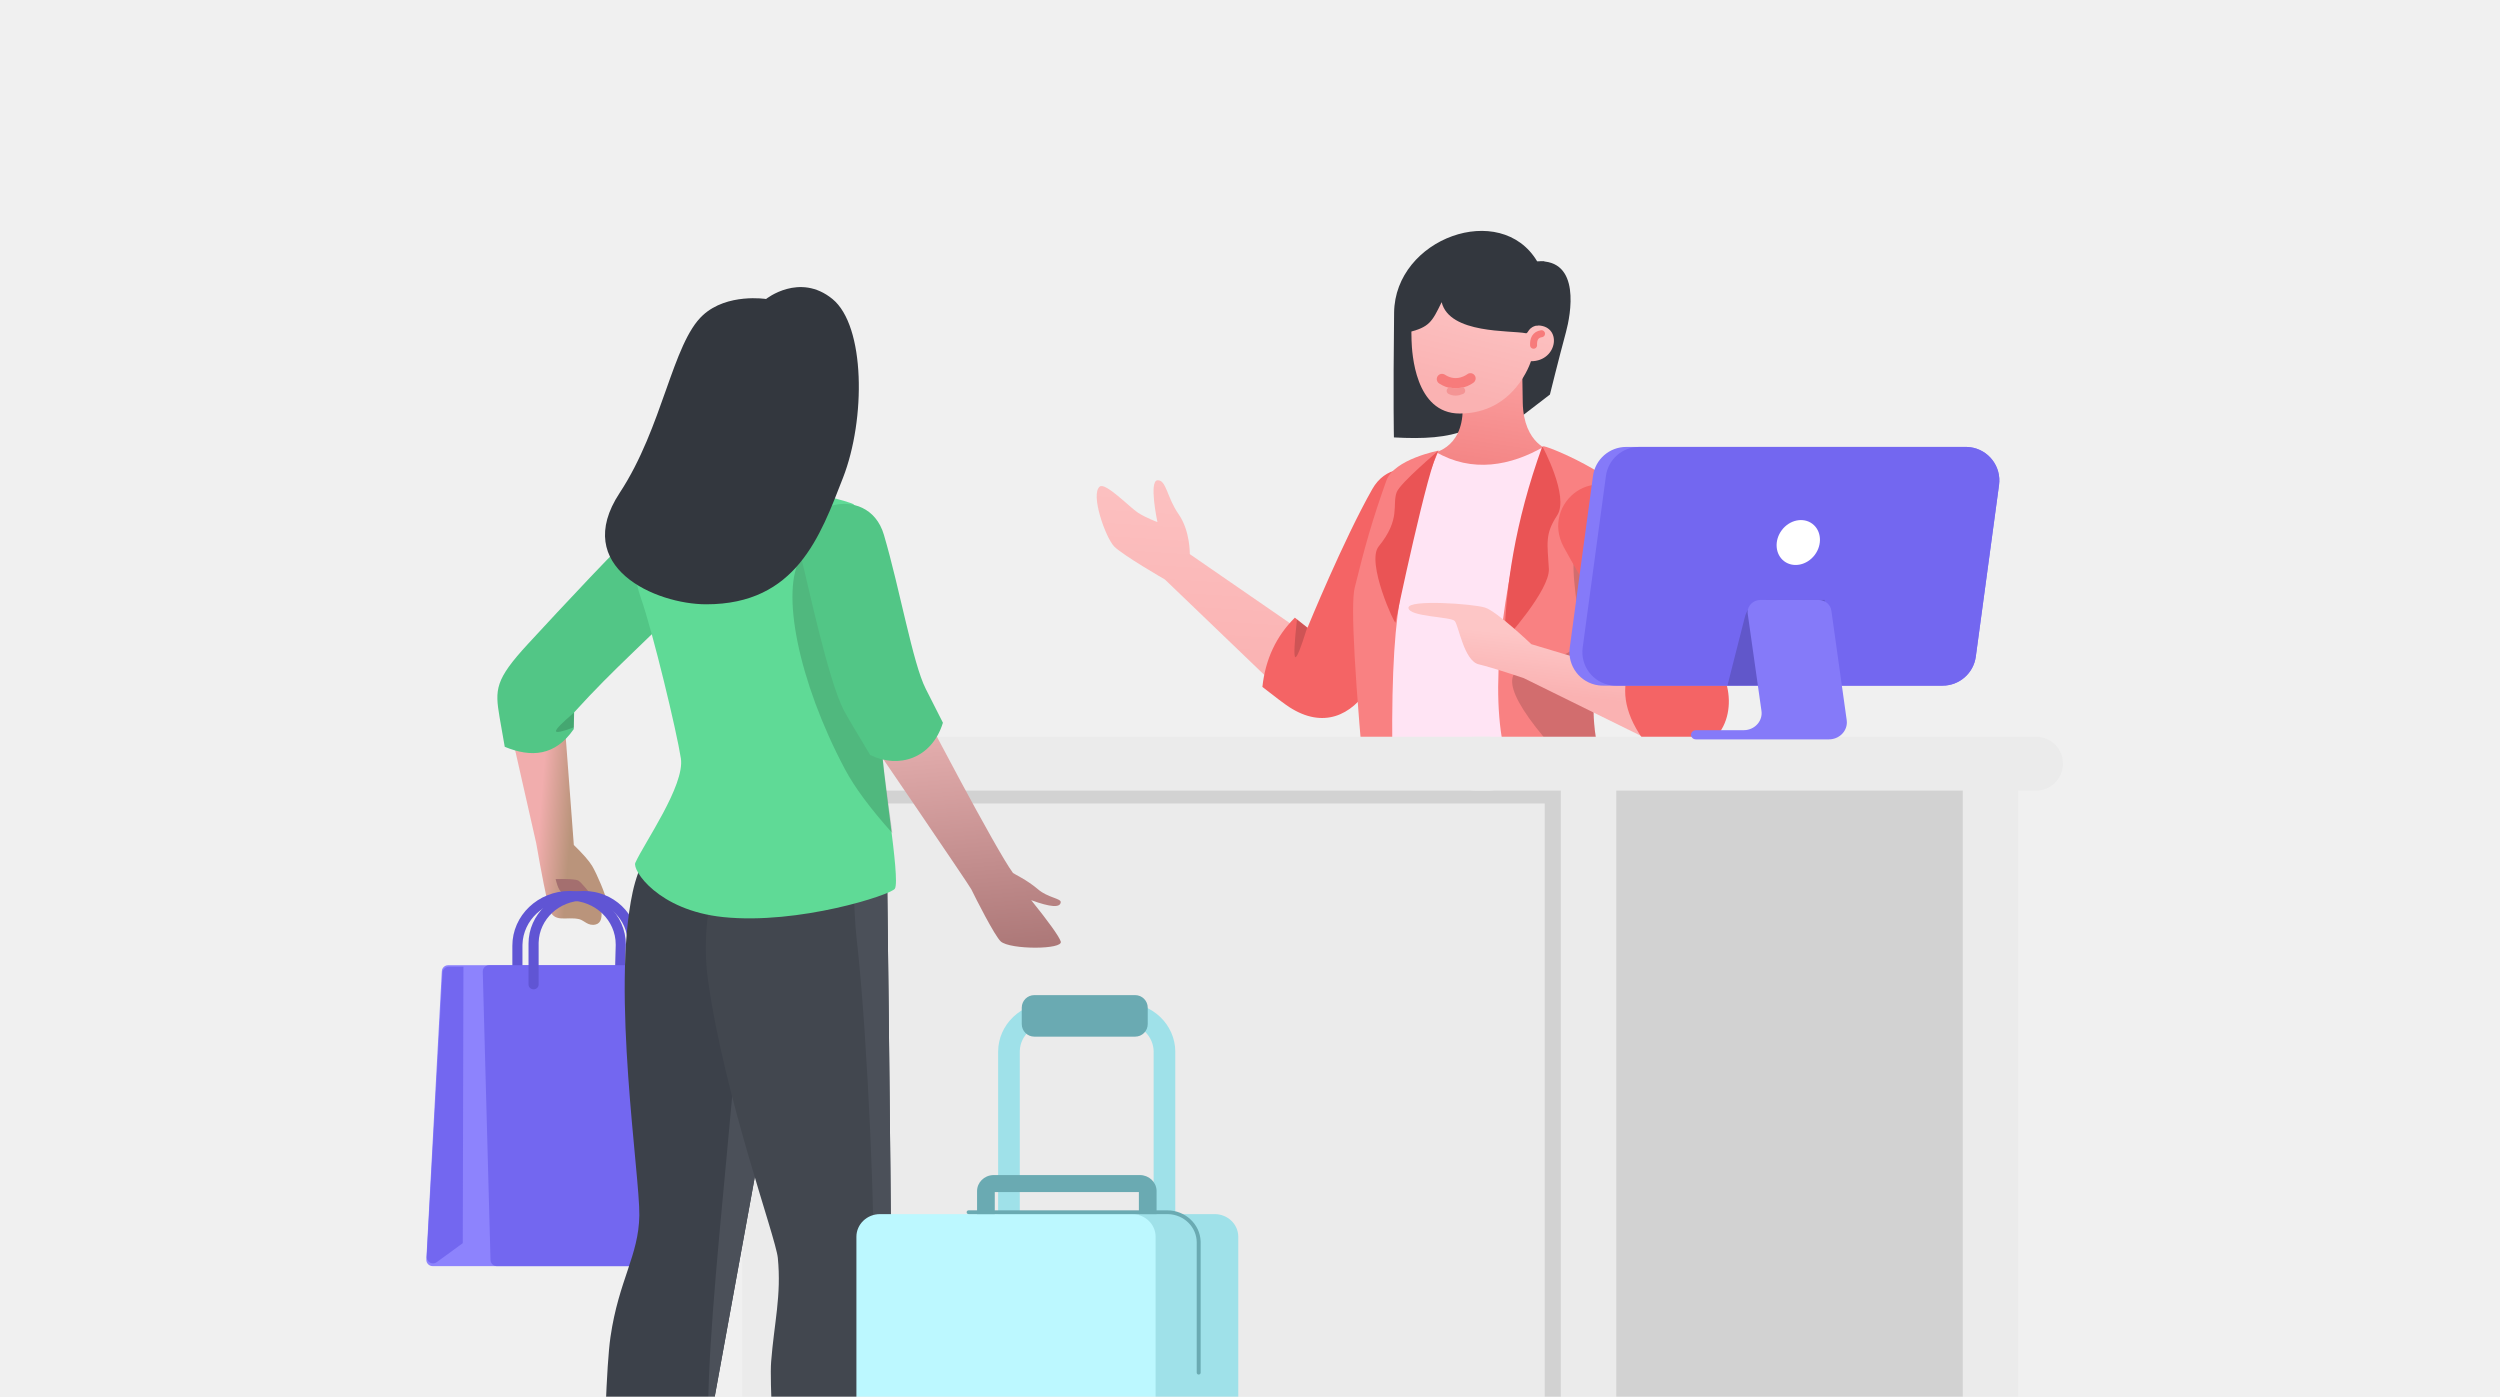
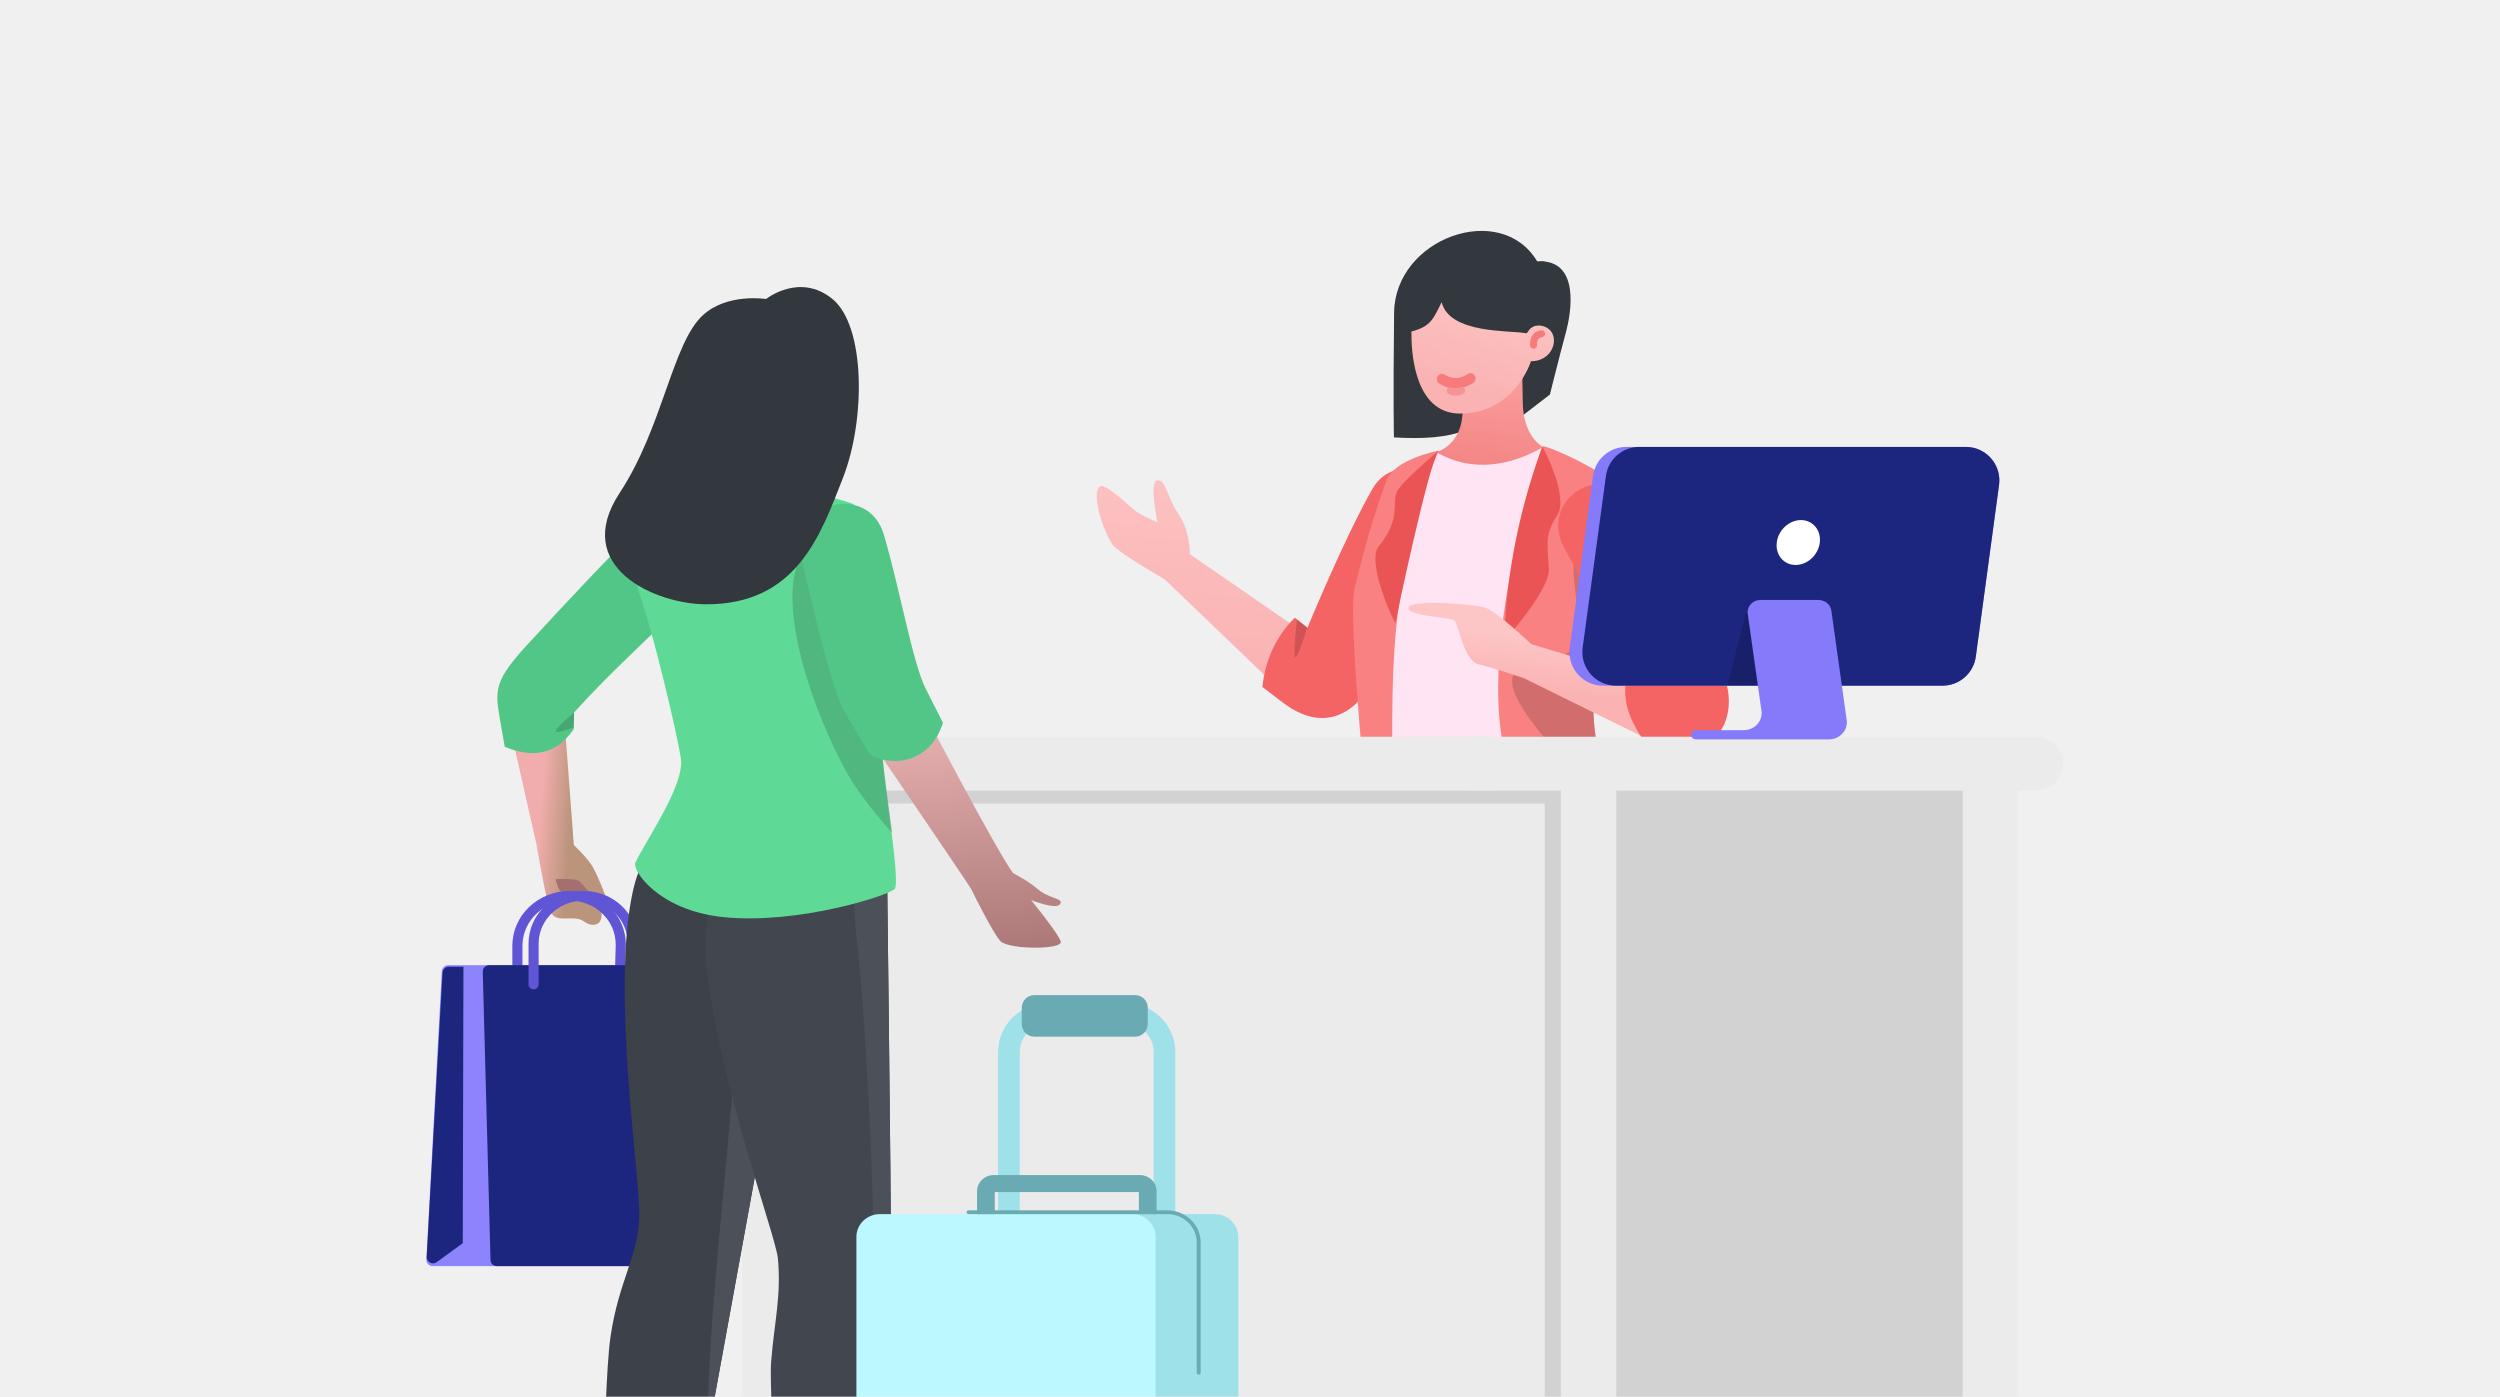
<svg xmlns="http://www.w3.org/2000/svg" xmlns:xlink="http://www.w3.org/1999/xlink" width="358px" height="200px" viewBox="0 0 358 200" version="1.1">
  <defs>
    <path d="M6,0 L352,0 C355.314,-6.08718376e-16 358,2.686 358,6 L358,200 L358,200 L0,200 L0,6 C-4.05812251e-16,2.686 2.686,6.08718376e-16 6,0 Z" id="path-1" />
    <linearGradient x1="100%" y1="28.702%" x2="100%" y2="138.491%" id="linearGradient-3">
      <stop stop-color="#7E1939" offset="0%" />
      <stop stop-color="#E35785" offset="100%" />
    </linearGradient>
    <linearGradient x1="100%" y1="28.702%" x2="100%" y2="96.604%" id="linearGradient-4">
      <stop stop-color="#9C2248" offset="0%" />
      <stop stop-color="#E35785" offset="100%" />
    </linearGradient>
    <linearGradient x1="42.833%" y1="-28.186%" x2="50%" y2="91.05%" id="linearGradient-5">
      <stop stop-color="#FDC6C6" offset="0%" />
      <stop stop-color="#FAB2B2" offset="100%" />
    </linearGradient>
    <linearGradient x1="44.771%" y1="-28.186%" x2="62.919%" y2="121.547%" id="linearGradient-6">
      <stop stop-color="#FFAFAF" offset="0%" />
      <stop stop-color="#F07777" offset="100%" />
    </linearGradient>
    <linearGradient x1="31.713%" y1="-1.016%" x2="55.144%" y2="86.96%" id="linearGradient-7">
      <stop stop-color="#FDC6C6" offset="0%" />
      <stop stop-color="#FAB2B2" offset="100%" />
    </linearGradient>
    <linearGradient x1="42.314%" y1="24.938%" x2="50%" y2="63.158%" id="linearGradient-8">
      <stop stop-color="#FDC6C6" offset="0%" />
      <stop stop-color="#FAB2B2" offset="100%" />
    </linearGradient>
    <linearGradient x1="40.233%" y1="35.954%" x2="59.343%" y2="59.89%" id="linearGradient-9">
      <stop stop-color="#F1ADAD" offset="0%" />
      <stop stop-color="#BA947B" offset="100%" />
    </linearGradient>
    <linearGradient x1="43.599%" y1="-28.186%" x2="50%" y2="111.154%" id="linearGradient-10">
      <stop stop-color="#FDC6C6" offset="0%" />
      <stop stop-color="#A47070" offset="100%" />
    </linearGradient>
    <linearGradient x1="46.493%" y1="-28.186%" x2="50%" y2="111.154%" id="linearGradient-11">
      <stop stop-color="#FDC6C6" offset="0%" />
      <stop stop-color="#A47070" offset="100%" />
    </linearGradient>
  </defs>
  <g id="📝-Pages-New" stroke="none" stroke-width="1" fill="none" fill-rule="evenodd">
    <g id="Knowledge-Base" transform="translate(-288, -445)">
      <g id="Illustration" transform="translate(288, 445)">
        <mask id="mask-2" fill="white">
          <use xlink:href="#path-1" />
        </mask>
        <g id="Mask" />
        <g mask="url(#mask-2)">
          <g transform="translate(61, 32)">
            <g id="Wom2.4" transform="translate(141, 109) scale(-1, 1) translate(-141, -109) translate(95, 0.5)">
              <g id="LLeg" transform="translate(27.06185, 78.22868)">
                <path d="M-6.88594311e-15,4.37589234e-14 C-6.88594311e-15,4.37589234e-14 6.481,59.226 7.01,64.638 C7.539,70.049 6.481,73.968 6.047,79.557 C5.614,85.146 7.701,120.3 7.701,120.3 C10.77,122.06 14.422,122.405 19.065,120.353 C19.065,120.353 23.329,76.56 23.288,66.586 C23.263,60.636 23.912,0.668 23.912,0.668 L-6.88594311e-15,4.37589234e-14 Z" id="Path" fill="url(#linearGradient-3)" />
                <ellipse id="Oval" fill-opacity="0.192" fill="#FFFFFF" transform="translate(19.72723, 67.04502) rotate(3) translate(-19.72723, -67.04502) " cx="19.727" cy="67.045" rx="2.584" ry="4.004" />
                <path d="M10.356,65.124 C10.888,68.87 9.458,75.967 6.066,86.414 L6.023,84.697 C5.975,82.425 5.973,80.654 6.039,79.671 L6.047,79.557 C6.467,74.154 7.469,70.312 7.058,65.174 L6.969,64.224 C6.746,62.034 6.056,55.61 5.19,47.622 L5.665,48.927 C8.293,56.213 9.857,61.612 10.356,65.124 Z" id="Path" fill-opacity="0.192" fill="#FFFFFF" />
              </g>
              <g id="RLeg" transform="translate(6.460736, 75.74981)">
                <path d="M16.46,0 C16.46,0 9.389,5.966 7.532,14.537 C4.438,28.825 5.995,55.214 5.903,61 C5.816,66.787 3.593,70.278 2.401,78.46 C1.209,86.642 2.389,123.207 2.389,123.207 C5.549,124.992 8.977,125.12 12.745,123.1 L34.878,1.908 L16.46,0 Z" id="Path" fill="url(#linearGradient-4)" />
                <ellipse id="Oval" fill-opacity="0.192" fill="#FFFFFF" transform="translate(17.53921, 68.2922) rotate(5) translate(-17.53921, -68.2922) " cx="17.539" cy="68.292" rx="2.906" ry="4.621" />
                <path d="M11.749,5.325 L14.511,5.681 C12.084,10.027 10.858,19.938 10.833,35.414 L10.833,35.905 C10.833,59.305 6.321,67.548 4.505,77.622 L4.451,77.927 C3.364,84.174 2.55,94.185 2.008,107.959 L1.953,104.544 C1.802,94.138 1.799,82.595 2.401,78.46 C3.593,70.278 5.816,66.787 5.903,61 L5.907,60.425 C5.906,53.641 4.53,28.396 7.532,14.537 C8.316,10.917 10.03,7.762 11.749,5.325 Z" id="Path" fill-opacity="0.192" fill="#FFFFFF" />
              </g>
              <g id="LArm" transform="translate(41.03859, 34.68479)">
                <path d="M36.581,12.166 C36.581,12.166 36.514,8.825 38.192,6.436 C39.87,4.046 39.937,1.508 41.207,1.591 C42.477,1.674 41.219,7.574 41.219,7.574 C41.219,7.574 42.83,6.987 43.988,6.245 C45.145,5.503 48.655,1.844 49.475,2.492 C50.866,3.597 48.626,9.828 47.406,11.074 C46.182,12.321 40.142,15.803 40.142,15.803 L22.352,32.886 L19.692,23.817 L36.581,12.166 Z" id="Path" fill="url(#linearGradient-5)" />
                <path d="M0.999,10.658 C3.742,16.721 8.763,27.858 10.833,31.181 C13.427,35.343 17.518,37.176 22.307,34.089 C22.975,33.658 24.268,32.689 26.187,31.183 C25.761,27.228 24.211,23.922 21.539,21.265 C20.329,22.218 19.724,22.695 19.724,22.695 C19.724,22.695 14.578,10.12 10.438,2.835 C6.852,-3.468 -3.175,1.44 0.999,10.658 Z" id="Path" fill="#F46465" />
                <path d="M19.778,22.702 C20.699,25.681 21.268,27.085 21.483,26.912 C21.698,26.74 21.616,24.947 21.236,21.534 L19.778,22.702 Z" id="Path" fill-opacity="0.16" fill="#000000" />
              </g>
              <g id="Head" transform="translate(22.61257, 0)">
                <path d="M7.573,21.808 L7.573,27.173 L3.44,24.001 C3.44,24.001 2.17,18.861 1.137,15.043 C0.489,12.649 -1.09,4.547 5.265,4.927 C10.471,-3.821 25.632,1.593 25.752,12.28 C25.898,25.133 25.779,30.138 25.779,30.138 C17.206,30.607 12.381,29.425 7.573,21.808 Z" id="Path" fill="#33373E" />
                <path d="M3.351,32.023 C3.351,32.023 7.196,31.162 7.329,25.157 C7.462,19.152 7.369,17.102 7.369,17.102 L15.837,16.957 C15.837,16.957 15.93,23.649 15.931,26.07 C15.935,31.956 20.475,32.438 20.475,32.438 C20.475,32.438 19.699,37.295 12.026,37.706 C6.034,38.027 3.351,32.023 3.351,32.023 Z" id="Path" fill="url(#linearGradient-6)" />
                <path d="M5.395,14.104 C1.617,13.964 2.233,19.236 6.157,19.229 C6.157,19.229 8.437,26.718 16.351,26.718 C22.778,26.718 23.196,17.99 23.254,16.248 C23.317,14.392 23.325,8.292 23.325,8.292 L5.248,8.284 L5.395,14.104 Z" id="Path" fill="url(#linearGradient-7)" />
                <path d="M5.102,14.069 C6.668,14.315 6.478,15.303 6.904,15.217 C9.065,14.779 17.816,15.357 18.943,10.77 C20.345,13.636 20.687,14.34 23.774,15.109 L23.774,6.712 L4.249,4.927 C4.249,4.927 4.552,13.982 5.102,14.069 Z" id="Path" fill="#33373E" />
                <path d="M14.961,21.057 C14.961,21.057 16.284,23.087 18.8,22.407" id="Path" stroke="#F77B7B" stroke-width="1.5" stroke-linecap="round" transform="translate(16.88053, 21.80175) rotate(-18) translate(-16.88053, -21.80175) " />
                <path d="M16.066,23.478 C16.661,23.715 17.226,23.714 17.721,23.439" id="Path" stroke="#F49494" stroke-linecap="round" transform="translate(16.89376, 23.54516) rotate(2) translate(-16.89376, -23.54516) " />
                <path d="M5.578,17.034 C5.806,16.219 5.693,15.504 4.842,15.169" id="Path-8" stroke="#F77B7B" stroke-linecap="round" transform="translate(5.261431, 16.10127) rotate(-13) translate(-5.261431, -16.10127) " />
              </g>
              <g id="Body" transform="translate(12.92147, 30.7926)">
                <path d="M13.901,0.616 C18.726,3.433 24.304,4.465 29.496,1.407 C37.97,17.333 40.082,36.336 38.044,57.34 C25.687,62.003 15.302,61.086 6.461,55.756 L13.901,0.616 Z" id="Path" fill="#FFE4F4" />
                <path d="M14.112,0.629 C22.103,25.581 26.895,60.956 1.938,54.802 C15.195,31.535 -2.827,21.063 1.258,9.038 C2.655,4.927 14.008,0.306 14.112,0.629 Z" id="Path" fill="#F98182" />
                <path d="M5.099,10.99 C14.131,12.289 6.685,27.321 9.667,29.585 C12.648,31.85 17.837,32.094 18.396,33.477 C19.521,36.258 14.085,43.277 2.089,54.534 L1.938,54.802 C13.486,34.534 1.3,23.976 0.666,13.642 C2.004,11.641 3.482,10.758 5.099,10.99 Z" id="Path" fill-opacity="0.16" fill="#000000" />
                <path d="M14.22,0.616 C14.22,0.616 10.314,7.804 12.094,10.51 C13.869,13.215 13.492,14.468 13.282,18.161 C13.109,21.236 19.655,28.438 19.655,28.438 C19.463,21.029 18.209,11.626 14.22,0.616 Z" id="Path" fill="#EA5455" />
                <path d="M29.073,1.232 C32.123,8.522 33.589,14.243 34.956,24.944 C35.716,30.886 35.906,39.987 35.526,52.249 L39.294,52.955 C41.09,34.012 41.688,23.321 41.088,20.882 C39.576,14.742 38.552,11.155 36.556,5.543 C35.457,2.462 29.073,1.232 29.073,1.232 Z" id="Path" fill="#F98182" />
                <path d="M29.073,1.232 C29.073,1.232 34.563,5.859 35.069,7.181 C35.76,8.984 34.438,11.016 37.646,14.948 C39.507,17.223 35.266,26.361 35.247,25.845 C35.247,25.703 30.493,3.088 29.073,1.232 Z" id="Path" fill="#EA5455" />
              </g>
              <g id="RArm" transform="translate(0, 36.88954)">
                <path d="M28.712,22.859 C28.712,22.859 33.632,18.163 35.336,17.618 C37.04,17.073 46.373,16.418 46.31,17.65 C46.239,18.969 40.233,18.893 39.677,19.542 C39.122,20.191 38.349,25.243 36.25,25.741 C34.155,26.239 29.811,27.713 29.811,27.713 L10.478,37.235 L12.538,27.714 L28.712,22.859 Z" id="Path" fill="url(#linearGradient-8)" />
                <path d="M13.903,2.975 C8.039,10.865 3.032,22.883 1.11,27.568 C-0.812,32.253 1.127,39.32 9.578,37.933 C10.248,37.823 11.129,37.565 12.221,37.161 C15.328,33.1 15.873,29.614 14.713,26.511 C13.985,26.804 13.62,26.95 13.62,26.95 C13.62,26.95 22.02,12.759 24.071,8.954 C27.497,2.6 19.069,-3.976 13.903,2.975 Z" id="Path" fill="#F46465" />
                <path d="M13.62,26.95 C10.776,28.275 9.533,28.646 9.89,28.063 C10.248,27.48 12.033,26.19 15.245,24.192 L13.62,26.95 Z" id="Path" fill-opacity="0.16" fill="#000000" />
              </g>
            </g>
            <g id="Group-25" transform="translate(37, 73.5)">
              <polygon id="Rectangle" fill="#EBEBEB" points="179.554 2.572 191.016 2.572 191.016 146.657 179.554 146.657" />
              <polygon id="Rectangle" fill="#D2D2D2" points="115.333 2.572 183.071 2.572 183.071 146.657 115.333 146.657" />
              <polygon id="Rectangle" fill="#EBEBEB" points="121.988 2.572 133.451 2.572 133.451 146.657 121.988 146.657" />
              <polygon id="Rectangle" fill="#D2D2D2" points="122.924 2.572 125.505 2.572 125.505 146.657 122.924 146.657" />
              <polygon id="Rectangle" fill="#EBEBEB" points="111.74 2.572 123.203 2.572 123.203 146.657 111.74 146.657" />
              <polygon id="Rectangle" fill="#EBEBEB" points="8.3 2.572 115.258 2.572 115.258 146.657 8.3 146.657" />
              <polygon id="Rectangle" fill="#D2D2D2" points="8.224 1.837 125.303 1.837 125.303 9.555 8.224 9.555" />
              <path d="M3.859,0 L115.118,0 C117.25,4.47172551e-15 118.977,1.728 118.977,3.859 C118.977,5.99 117.25,7.718 115.118,7.718 L3.859,7.718 C1.728,7.718 2.60988004e-16,5.99 0,3.859 C-2.60988004e-16,1.728 1.728,3.91482006e-16 3.859,0 Z" id="Rectangle" fill="#EBEBEB" />
              <path d="M113.296,0 L193.559,0 C195.69,-1.58910568e-14 197.418,1.728 197.418,3.859 C197.418,5.99 195.69,7.718 193.559,7.718 L113.296,7.718 C111.165,7.718 109.438,5.99 109.438,3.859 C109.438,1.728 111.165,3.91482006e-16 113.296,0 Z" id="Rectangle" fill="#EBEBEB" />
            </g>
            <g id="Desktop1" transform="translate(194.5, 53) scale(-1, 1) translate(-194.5, -53) translate(163, 32)">
              <path d="M5.494,-5.53605471e-14 L54.126,-5.53605471e-14 C56.528,-5.66899778e-14 58.56,1.776 58.883,4.156 L62.211,28.74 C62.567,31.367 60.726,33.785 58.099,34.141 C57.885,34.17 57.67,34.184 57.455,34.184 L8.822,34.184 C6.42,34.184 4.388,32.409 4.066,30.028 L0.737,5.444 C0.381,2.817 2.223,0.399 4.85,0.043 C5.063,0.015 5.278,-5.70973333e-14 5.494,-5.53605471e-14 Z" id="Rectangle" fill="#857AF9" />
-               <path d="M5.494,-5.53605471e-14 L52.275,-5.53605471e-14 C54.677,-6.00687253e-14 56.709,1.776 57.031,4.156 L60.36,28.74 C60.716,31.367 58.874,33.785 56.247,34.141 C56.034,34.17 55.819,34.184 55.603,34.184 L8.822,34.184 C6.42,34.184 4.388,32.409 4.066,30.028 L0.737,5.444 C0.381,2.817 2.223,0.399 4.85,0.043 C5.063,0.015 5.278,-5.70973333e-14 5.494,-5.53605471e-14 Z" id="Rectangle" fill="#7367F0" />
+               <path d="M5.494,-5.53605471e-14 L52.275,-5.53605471e-14 C54.677,-6.00687253e-14 56.709,1.776 57.031,4.156 L60.36,28.74 C60.716,31.367 58.874,33.785 56.247,34.141 C56.034,34.17 55.819,34.184 55.603,34.184 L8.822,34.184 C6.42,34.184 4.388,32.409 4.066,30.028 L0.737,5.444 C0.381,2.817 2.223,0.399 4.85,0.043 C5.063,0.015 5.278,-5.70973333e-14 5.494,-5.53605471e-14 Z" id="Rectangle" fill="#1C267E" />
              <path d="M25.714,21.913 L34.026,21.913 C35.49,21.913 36.767,22.906 37.127,24.324 L39.635,34.184 L39.635,34.184 L25.714,34.087 L25.714,21.913 Z" id="Rectangle" fill-opacity="0.16" fill="#000000" />
              <ellipse id="Oval" fill="#FFFFFF" transform="translate(29.4862, 13.68903) rotate(-37) translate(-29.4862, -13.68903) " cx="29.486" cy="13.689" rx="2.952" ry="3.355" />
              <path d="M34.89,21.913 C35.913,21.913 36.742,22.698 36.742,23.666 C36.742,23.736 36.737,23.806 36.729,23.875 L34.757,37.805 C34.568,39.138 35.557,40.363 36.964,40.542 C37.077,40.556 37.191,40.563 37.306,40.563 L44.151,40.563 C44.535,40.563 44.846,40.858 44.846,41.221 C44.846,41.584 44.535,41.878 44.151,41.878 L25.101,41.878 C23.681,41.878 22.529,40.788 22.529,39.443 C22.529,39.336 22.537,39.229 22.552,39.123 L24.747,23.457 C24.859,22.576 25.648,21.913 26.585,21.913 L34.89,21.913 Z" id="Path" fill="#857AF9" />
            </g>
            <g id="Wom4.7" transform="translate(46, 114.5) scale(-1, 1) translate(-46, -114.5) translate(0, 8.5)">
              <g id="RArm" transform="translate(50.82518, 32.53227)">
                <g id="Group-10" transform="translate(21.76113, 42.48585) scale(-1, 1) rotate(-15) translate(-21.76113, -42.48585) translate(16.26113, 24.48585)">
                  <path d="M5.778,23.755 C6.712,25.319 7.297,26.507 7.533,27.316 C7.888,28.53 8.388,32.052 8.222,32.729 C8.111,33.181 7.776,33.387 7.218,33.348 C7.098,34.823 6.652,35.56 5.878,35.56 C4.75,35.56 4.41,34.559 3.788,34.22 C2.099,33.303 0.022,33.923 0.022,31.515 C0.022,29.909 0.229,26.77 0.643,22.097 L1.484,0.553 L10.008,1.369 L5.778,23.755 Z" id="Path-17" fill="url(#linearGradient-9)" />
                  <path d="M7.218,33.348 C6.089,30.618 5.376,29.114 5.077,28.838 C4.779,28.561 3.753,28.214 1.999,27.796 C1.954,29.191 2.176,29.95 2.664,30.075 C3.056,30.175 4.957,31.289 5.932,31.953 C6.263,32.178 6.692,32.643 7.218,33.348 Z" id="Path-18" fill="#A46F6F" />
                </g>
                <path d="M10.101,2.065 C2.983,-4.102 -3.95,4.865 2.662,11.653 C10.052,19.242 13.981,22.39 19.957,28.978 C19.957,28.978 19.976,29.779 20.015,31.379 C22.683,35.242 26.105,35.471 29.896,33.91 C30.27,31.801 30.515,30.398 30.632,29.701 C31.305,25.691 31.326,24.331 26.53,19.137 C21.734,13.944 13.191,4.742 10.101,2.065 Z" id="Path" fill="#52C686" />
                <path d="M19.994,29.03 C21.706,30.489 22.562,31.362 22.562,31.651 C22.562,31.94 21.706,31.764 19.994,31.123 L19.994,29.03 Z" id="Path-24" fill-opacity="0.16" fill="#000000" />
              </g>
              <g id="Group-72" transform="translate(70.5, 114.0481) scale(-1, 1) translate(-70.5, -114.0481) translate(49, 86.54812)">
                <path d="M3.169,11.171 L35.578,11.171 C36.075,11.171 36.478,11.574 36.478,12.071 L36.478,53.361 C36.478,53.858 36.075,54.261 35.578,54.261 L0.95,54.261 C0.453,54.261 0.05,53.858 0.05,53.361 C0.05,53.345 0.05,53.329 0.051,53.313 L2.27,12.023 C2.296,11.546 2.691,11.171 3.169,11.171 Z" id="Rectangle" fill="#8D83FD" />
                <path d="M20.589,0.537 C25.023,0.537 28.618,3.967 28.618,8.198 L28.617,8.296 L28.495,12.847 C28.484,13.228 28.152,13.529 27.752,13.519 C27.379,13.51 27.08,13.233 27.05,12.886 L27.048,12.811 L27.168,8.36 C27.17,8.306 27.17,8.252 27.17,8.198 C27.17,4.73 24.224,1.918 20.589,1.918 C16.91,1.918 13.916,4.717 13.819,8.205 L13.816,8.38 L13.816,12.829 C13.816,13.21 13.492,13.519 13.092,13.519 C12.719,13.519 12.412,13.25 12.373,12.904 L12.369,12.829 L12.369,8.38 C12.369,4.048 16.049,0.537 20.589,0.537 Z" id="Path" fill="#6055D4" />
-                 <path d="M9.031,11.171 L39.1,11.171 C39.578,11.171 39.973,11.546 39.998,12.023 L42.218,53.313 C42.244,53.809 41.864,54.233 41.367,54.26 C41.351,54.261 41.335,54.261 41.319,54.261 L10.14,54.261 C9.653,54.261 9.254,53.873 9.241,53.386 L8.131,12.096 C8.118,11.599 8.51,11.185 9.007,11.172 C9.015,11.172 9.023,11.171 9.031,11.171 Z" id="Rectangle" fill="#7367F0" />
+                 <path d="M9.031,11.171 L39.1,11.171 C39.578,11.171 39.973,11.546 39.998,12.023 L42.218,53.313 C42.244,53.809 41.864,54.233 41.367,54.26 C41.351,54.261 41.335,54.261 41.319,54.261 L10.14,54.261 C9.653,54.261 9.254,53.873 9.241,53.386 L8.131,12.096 C8.118,11.599 8.51,11.185 9.007,11.172 C9.015,11.172 9.023,11.171 9.031,11.171 Z" id="Rectangle" fill="#1C267E" />
                <path d="M22.583,0.537 C26.853,0.537 30.314,3.84 30.314,7.913 L30.312,8.087 L30.167,13.95 C30.158,14.331 29.826,14.633 29.427,14.624 C29.054,14.616 28.753,14.339 28.723,13.993 L28.72,13.917 L28.865,8.055 C28.866,8.008 28.867,7.961 28.867,7.913 C28.867,4.602 26.054,1.918 22.583,1.918 C19.081,1.918 16.23,4.581 16.135,7.901 L16.132,8.073 L16.132,13.934 C16.132,14.315 15.808,14.624 15.408,14.624 C15.035,14.624 14.728,14.355 14.689,14.009 L14.685,13.934 L14.685,8.073 C14.685,3.911 18.221,0.537 22.583,0.537 Z" id="Path" fill="#6055D4" />
-                 <path d="M5.365,11.388 L5.268,50.976 L1.534,53.696 C1.132,53.989 0.569,53.901 0.277,53.499 C0.154,53.331 0.094,53.126 0.105,52.919 L2.366,12.239 C2.393,11.762 2.787,11.388 3.265,11.388 L5.365,11.388 L5.365,11.388 Z" id="Path-98" fill="#7367F0" />
+                 <path d="M5.365,11.388 L5.268,50.976 L1.534,53.696 C1.132,53.989 0.569,53.901 0.277,53.499 C0.154,53.331 0.094,53.126 0.105,52.919 L2.366,12.239 C2.393,11.762 2.787,11.388 3.265,11.388 L5.365,11.388 L5.365,11.388 Z" id="Path-98" fill="#1C267E" />
              </g>
              <g id="RLeg" transform="translate(35.16814, 72.74425)">
                <path d="M0,1.902 L18.341,0 L18.61,0.239 C19.917,1.427 25.598,6.946 27.23,14.489 C30.312,28.73 26.188,55.031 26.279,60.799 C26.366,66.566 29.222,70.046 30.41,78.201 C31.597,86.355 31.709,122.799 31.709,122.799 C28.561,124.579 25.792,124.706 22.039,122.693 L0,1.902 Z" id="Path" fill="#3C414A" />
                <path d="M16.383,91.69 L1.82852956e-14,1.902 L10.197,0.844 C10.652,32.037 16.993,74.2 16.383,91.69 Z" id="Path" fill="#4B5059" />
              </g>
              <g id="LLEg" transform="translate(16.30481, 75.21494)">
                <path d="M9.766,0.666 L30.36,0 L30.514,0.272 C31.514,2.08 36.989,12.668 35.299,24.703 C32.925,41.595 25.605,61.399 25.31,64.424 C24.783,69.818 25.837,73.723 26.269,79.294 C26.7,84.865 23.978,119.903 23.978,119.903 C20.922,121.656 17.286,122.001 12.662,119.956 C10.309,88.228 9.121,69.853 9.101,64.832 C9.07,57.301 9.766,0.666 9.766,0.666 Z" id="Path" fill="#42474F" />
                <path d="M14.003,18.937 L13.865,20.189 C12.444,33.386 11.243,61.414 11.75,65.736 L11.821,66.284 C12.388,71.053 12.237,83.023 11.367,102.196 L10.595,91.191 C9.661,77.563 9.165,68.951 9.106,65.352 L9.101,64.832 C9.07,57.301 9.766,0.666 9.766,0.666 L14.109,0.526 C14.573,7.767 14.538,13.904 14.003,18.937 Z" id="Path" fill="#4B5059" />
              </g>
              <g id="Body" transform="translate(23.25663, 29.18373)">
                <path d="M31.41,2.554 C34.116,6.345 38.624,19.214 38.88,22.109 C39.168,25.448 35.416,30.768 35.354,35.602 C35.299,40.437 38.153,56.222 37.295,57.582 C36.757,58.443 23.533,62.762 12.722,61.644 C3.387,60.678 -0.333,54.909 0.129,53.872 C1.392,51.04 7.25,42.775 6.653,38.917 C6.063,35.059 2.637,20.818 0.936,15.972 C-0.758,11.125 -0.193,6.036 2.969,3.951 C4.534,2.919 8.709,-0.013 16.145,4.42175139e-05 C23.58,0.014 31.201,2.26 31.41,2.554 Z" id="Path" fill="#5FDA96" transform="translate(19.44791, 30.91374) scale(-1, 1) translate(-19.44791, -30.91374) " />
                <path d="M3.265,11.516 L3.951,11.221 C10.141,8.607 13.834,8.234 15.028,10.101 C18.024,14.785 15.441,27.864 8.752,40.456 C7.365,43.068 5.101,46.121 1.96,49.615 L2.177,47.972 C2.794,43.383 3.571,38.147 3.542,35.602 C3.48,30.768 -0.272,25.448 0.016,22.109 C0.156,20.525 1.57,15.953 3.265,11.516 Z" id="Path" fill-opacity="0.16" fill="#000000" />
              </g>
              <g id="Head" transform="translate(32.72671, 8.205586)" fill="url(#linearGradient-10)">
                <path d="M1.84,5.121 C-0.694,5.386 -0.514,9.636 2.571,9.858 C3.201,13.956 5.45,15.908 8.191,16.134 L8.039,22.332 L20.165,22.325 C20.165,22.325 16.75,17.947 16.92,11.953 C17.091,5.958 16.806,0.328 16.806,0.328 L1.1,0.597 L1.84,5.121 Z" id="Path" />
              </g>
              <g id="LArm" transform="translate(0, 31.66065)">
                <path d="M26.786,32.07 C26.786,32.07 15.174,54.537 14.942,55.215 C14.49,56.535 12.43,62.256 11.662,63.14 C10.494,64.482 2.883,65.412 3.142,64.186 C3.307,63.402 4.467,61.273 6.621,57.798 C4.009,59.142 2.621,59.411 2.457,58.604 C2.347,58.066 4.227,57.736 5.46,56.379 C6.858,54.841 8.678,53.721 8.735,53.619 C10.817,49.888 18.762,28.736 18.762,28.736 L26.786,32.07 Z" id="Path" fill="url(#linearGradient-11)" transform="translate(14.61906, 46.74696) rotate(7) translate(-14.61906, -46.74696) " />
                <path d="M26.423,4.427 C24.124,12.255 22.288,22.818 20.443,26.461 C20.141,27.057 19.318,28.683 17.973,31.338 C19.551,36.446 24.287,37.979 28.395,35.946 C30.474,32.504 31.728,30.377 32.156,29.565 C34.41,25.291 37.426,10.913 38.284,7.624 C40.251,0.086 28.723,-3.4 26.423,4.427 Z" id="Path" fill="#52C686" />
              </g>
              <path d="M32.114,30.084 C38.319,20.658 39.641,8.656 44.041,4.627 C47.533,1.43 53.077,2.317 53.077,2.317 C53.077,2.317 57.878,-1.525 62.586,2.317 C67.294,6.159 67.37,19.52 64.096,27.918 C60.823,36.316 57.387,46.036 44.509,46.036 C37.293,46.036 25.105,40.73 32.114,30.084 Z" id="Path" fill="#33373E" transform="translate(48.18928, 23.32264) scale(-1, 1) translate(-48.18928, -23.32264) " />
            </g>
            <g id="Group-113" transform="translate(56, 110.5)">
              <path d="M43.972,1.081 C48.02,1.081 51.301,4.228 51.301,8.11 L51.301,62.179 L25.933,62.179 L25.933,8.11 C25.933,4.228 29.214,1.081 33.261,1.081 L43.972,1.081 Z M43.972,4.055 L33.261,4.055 C30.972,4.055 29.108,5.8 29.035,7.979 L29.033,8.11 L29.033,59.205 L48.201,59.205 L48.201,8.11 C48.201,5.915 46.381,4.127 44.109,4.057 L43.972,4.055 Z" id="Rectangle" fill="#9FE1E9" />
              <path d="M31.115,0 L45.555,0 C46.549,-4.04660118e-16 47.355,0.806 47.355,1.8 L47.355,4.148 C47.355,5.142 46.549,5.948 45.555,5.948 L31.115,5.948 C30.121,5.948 29.315,5.142 29.315,4.148 L29.315,1.8 C29.315,0.806 30.121,-3.94290921e-17 31.115,0 Z" id="Rectangle" fill="#6AAAB2" />
              <path d="M46.227,25.769 C47.512,25.769 48.56,26.739 48.621,27.956 L48.623,28.067 L48.623,33.678 L46.087,33.678 L46.087,28.202 L25.452,28.202 L25.452,33.252 L22.915,33.252 L22.915,28.067 C22.915,26.836 23.925,25.83 25.195,25.772 L25.311,25.769 L46.227,25.769 Z" id="Path" fill="#6AAAB2" />
              <path d="M26.496,31.36 L56.939,31.36 C58.807,31.36 60.321,32.812 60.321,34.604 L60.321,103.812 C60.321,105.603 58.807,107.056 56.939,107.056 L26.496,107.056 C24.628,107.056 23.114,105.603 23.114,103.812 L23.114,34.604 C23.114,32.812 24.628,31.36 26.496,31.36 Z" id="Rectangle" fill="#9FE1E9" />
              <path d="M9.02,31.36 L45.1,31.36 C46.968,31.36 48.483,32.812 48.483,34.604 L48.483,103.812 C48.483,105.603 46.968,107.056 45.1,107.056 L9.02,107.056 C7.152,107.056 5.638,105.603 5.638,103.812 L5.638,34.604 C5.638,32.812 7.152,31.36 9.02,31.36 Z" id="Rectangle" fill="#BCF8FF" />
              <path d="M50.142,30.819 C52.74,30.819 54.856,32.803 54.932,35.277 L54.934,35.415 L54.934,54.069 C54.934,54.218 54.808,54.339 54.652,54.339 C54.514,54.339 54.398,54.243 54.375,54.117 L54.37,54.069 L54.37,35.415 C54.37,33.219 52.551,31.431 50.279,31.362 L50.142,31.36 L21.704,31.36 C21.549,31.36 21.422,31.239 21.422,31.089 C21.422,30.957 21.522,30.846 21.654,30.823 L21.704,30.819 L50.142,30.819 Z" id="Path-216" fill="#6AAAB2" />
            </g>
          </g>
        </g>
      </g>
    </g>
  </g>
</svg>
